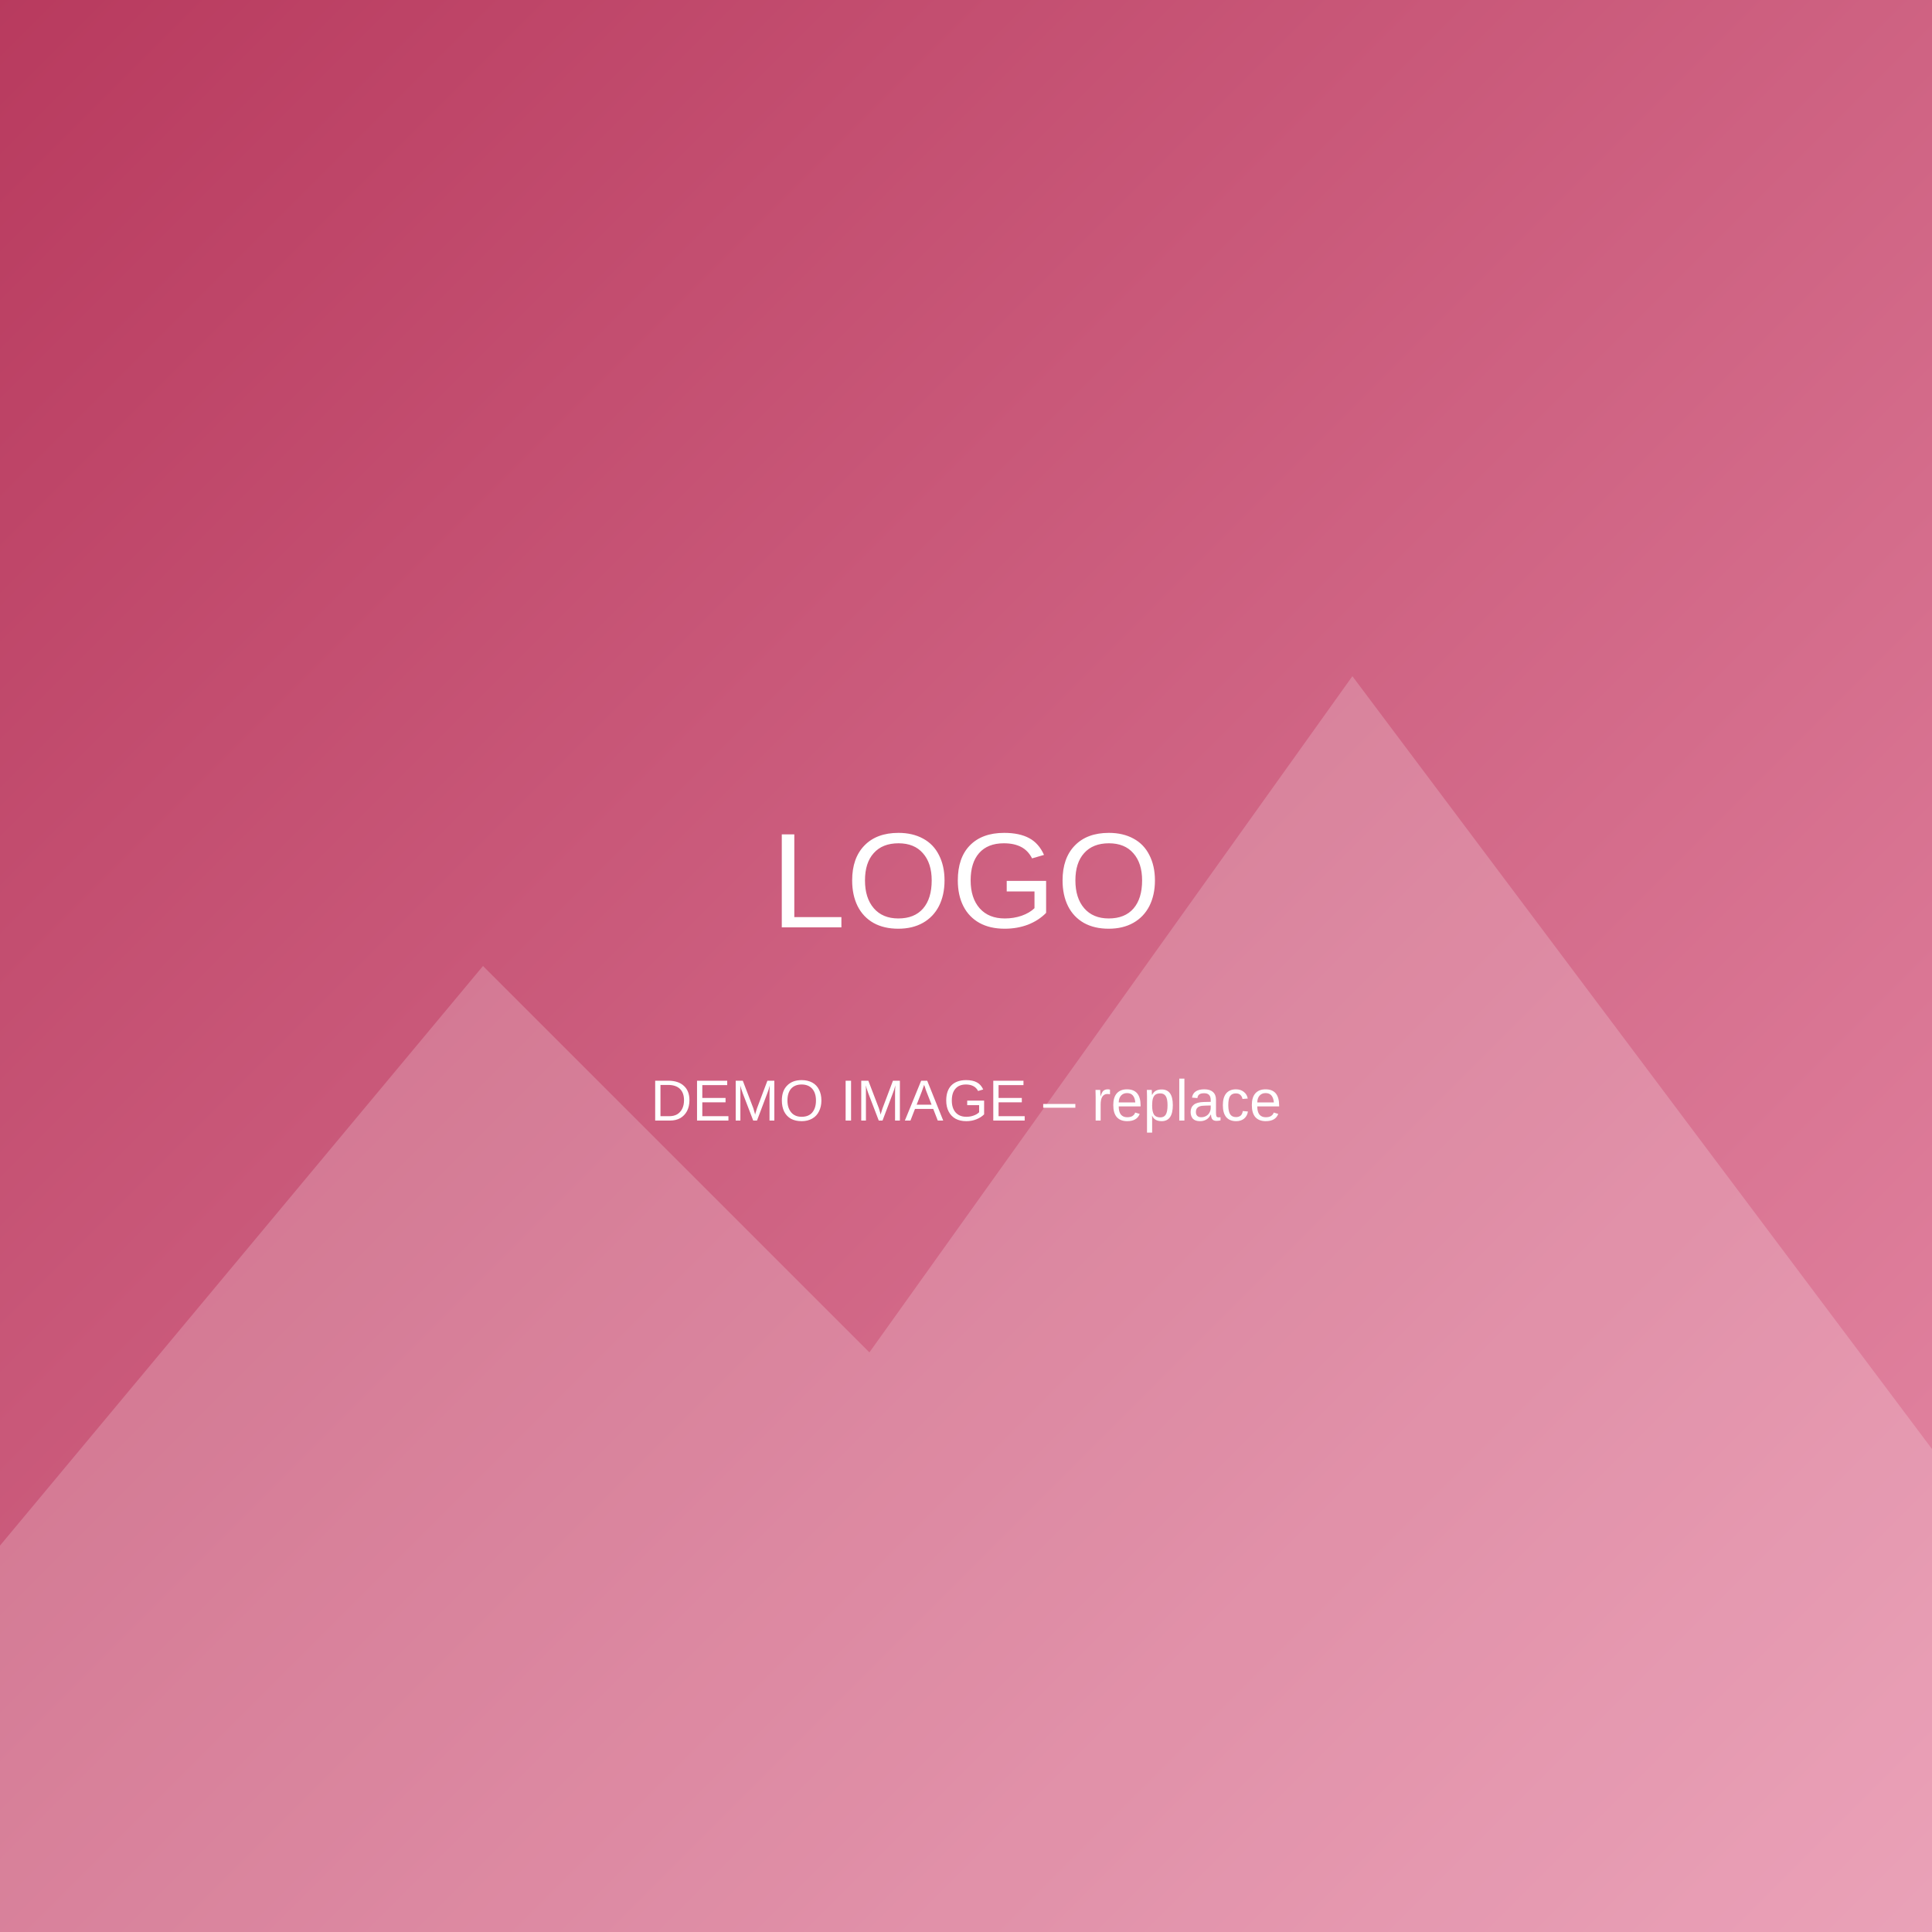
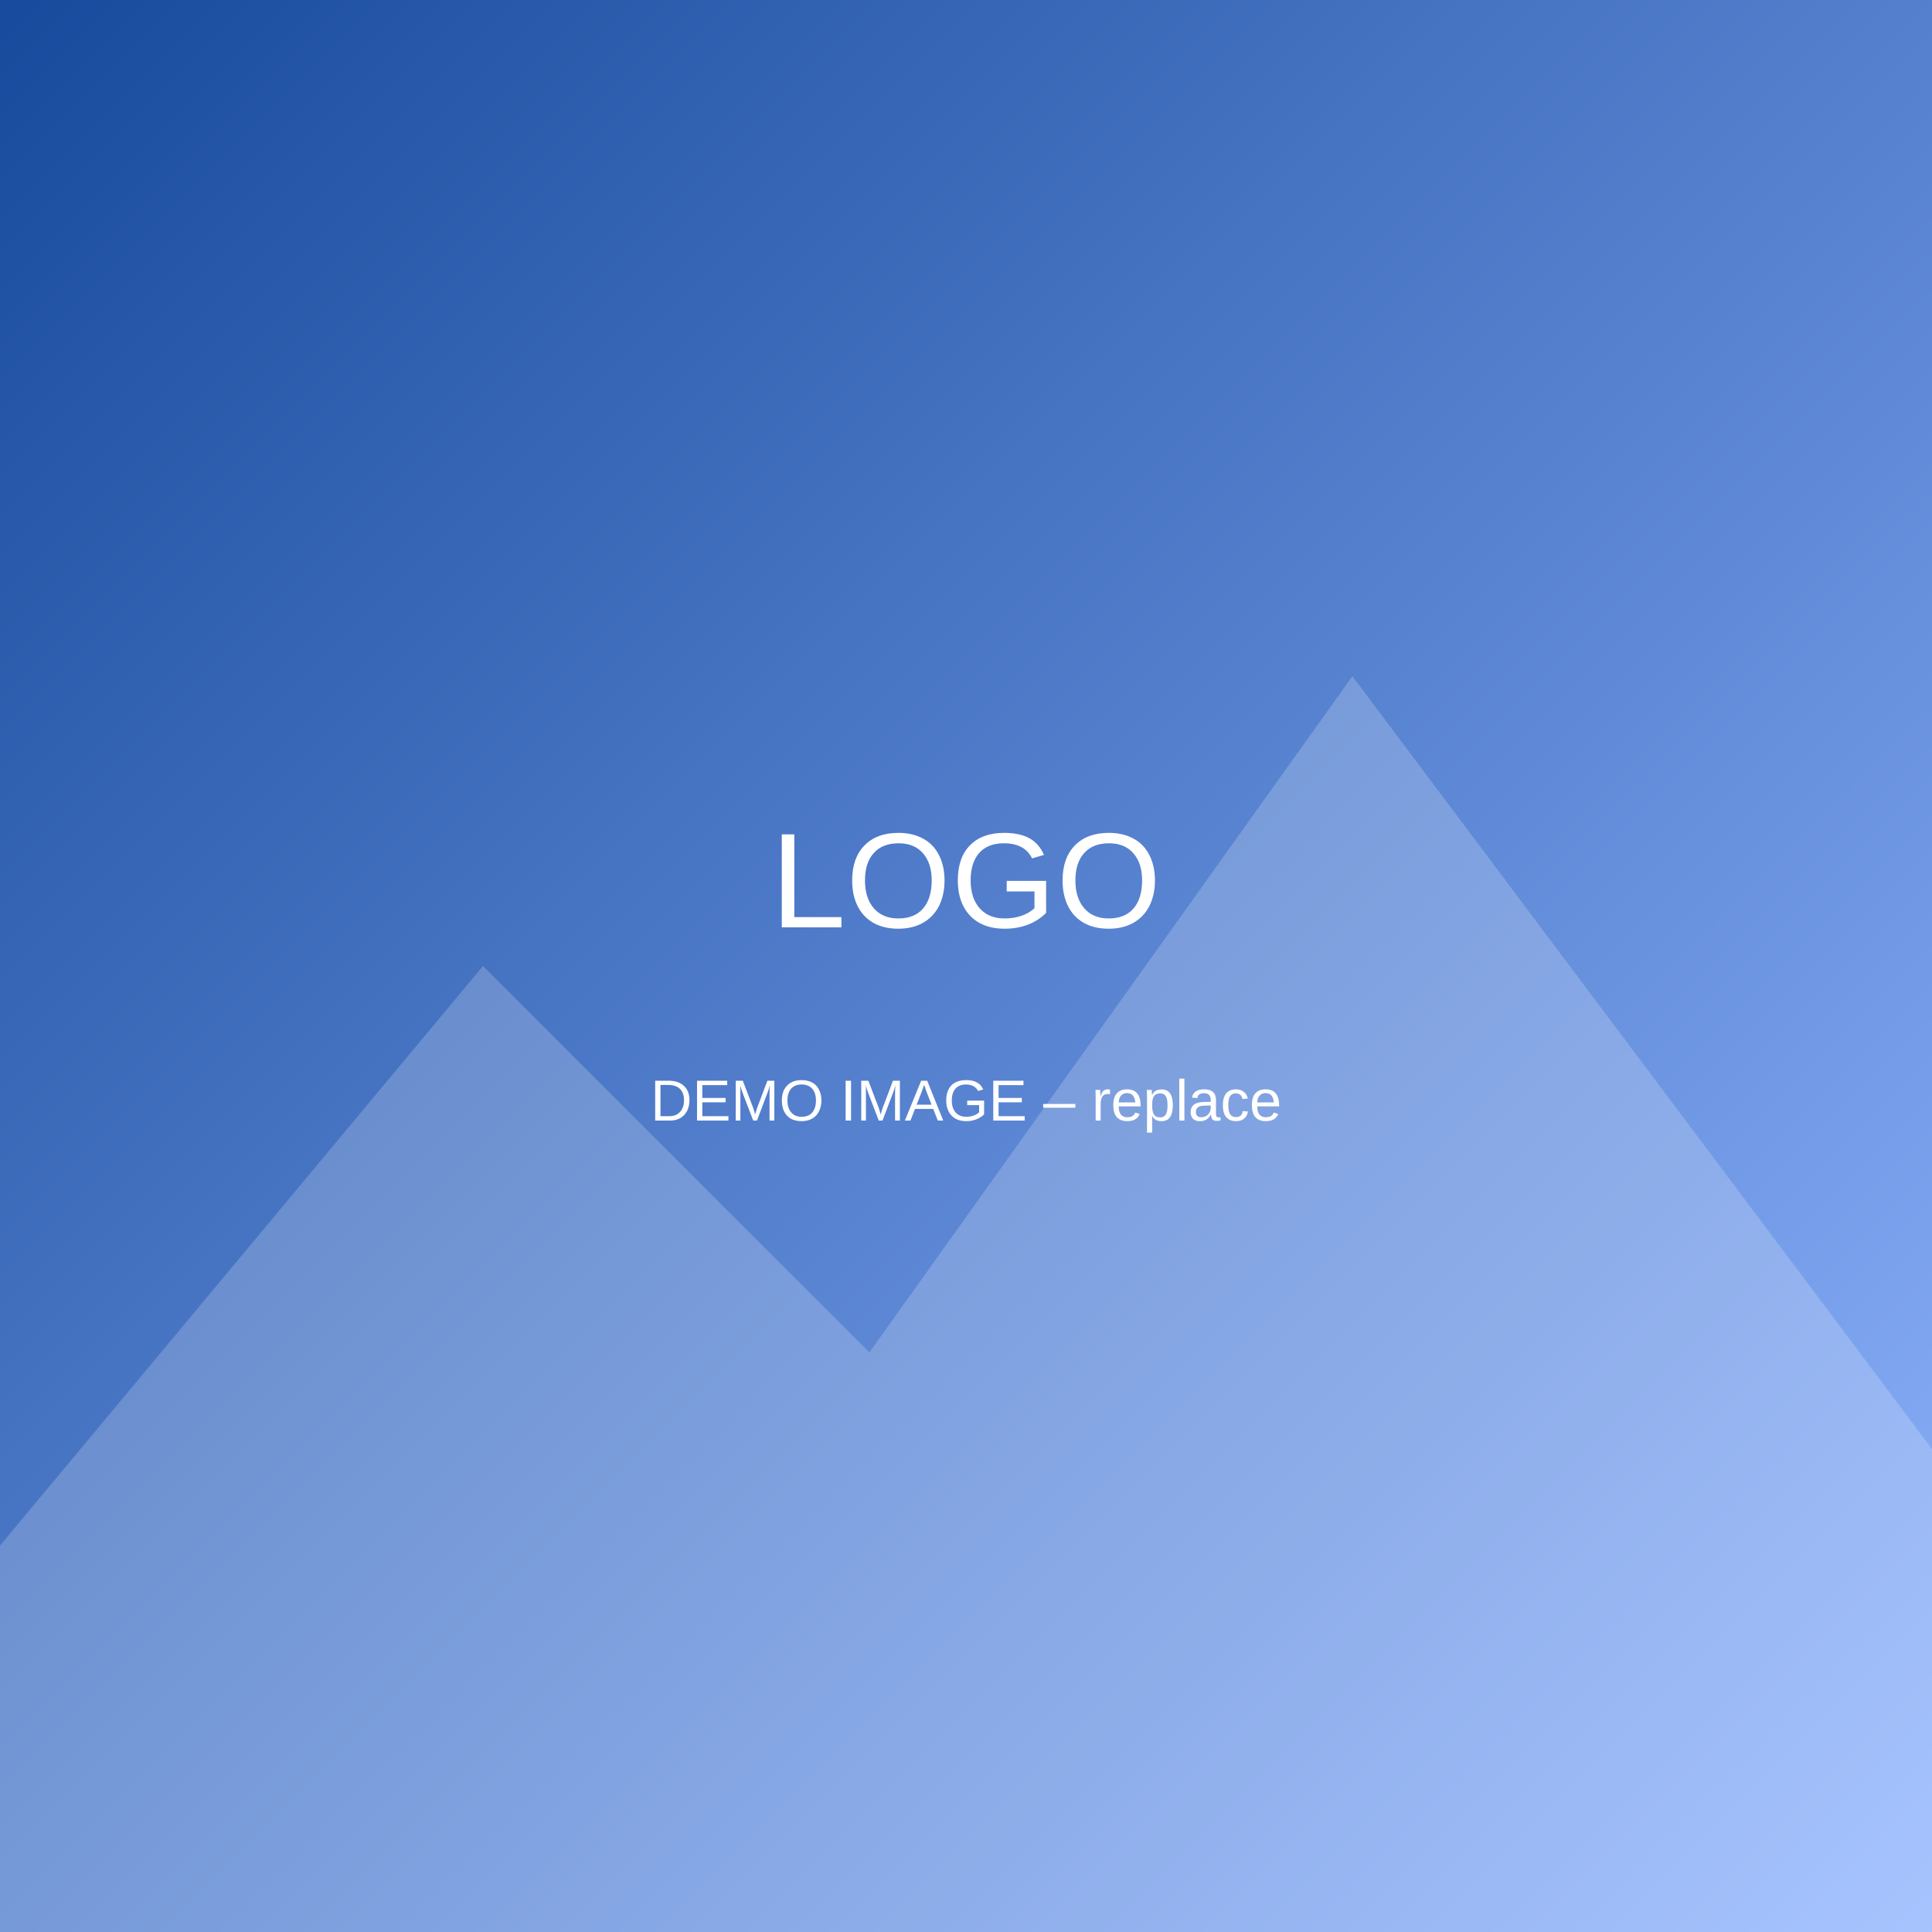
<svg xmlns="http://www.w3.org/2000/svg" viewBox="0 0 200 200">
  <defs>
    <linearGradient id="g" x1="0" y1="0" x2="1" y2="1">
-       <stop offset="0" stop-color="#b83a5e" />
-       <stop offset="1" stop-color="#e58aa6" />
+       <stop offset="0" stop-color="#174a9c" />
+       <stop offset="1" stop-color="#91b5ff" />
    </linearGradient>
  </defs>
  <rect width="200" height="200" fill="url(#g)" />
  <path d="M0 160.0 L50.0 100.0 L90.0 140.0 L140.0 70.0 L200 150.0 V200 H0Z" fill="#ffffff33" />
  <text x="50%" y="48%" fill="#fff" font-size="14" font-family="Arial" text-anchor="middle">LOGO</text>
  <text x="50%" y="58%" fill="#fff" font-size="6" font-family="Arial" text-anchor="middle">DEMO IMAGE – replace</text>
</svg>
